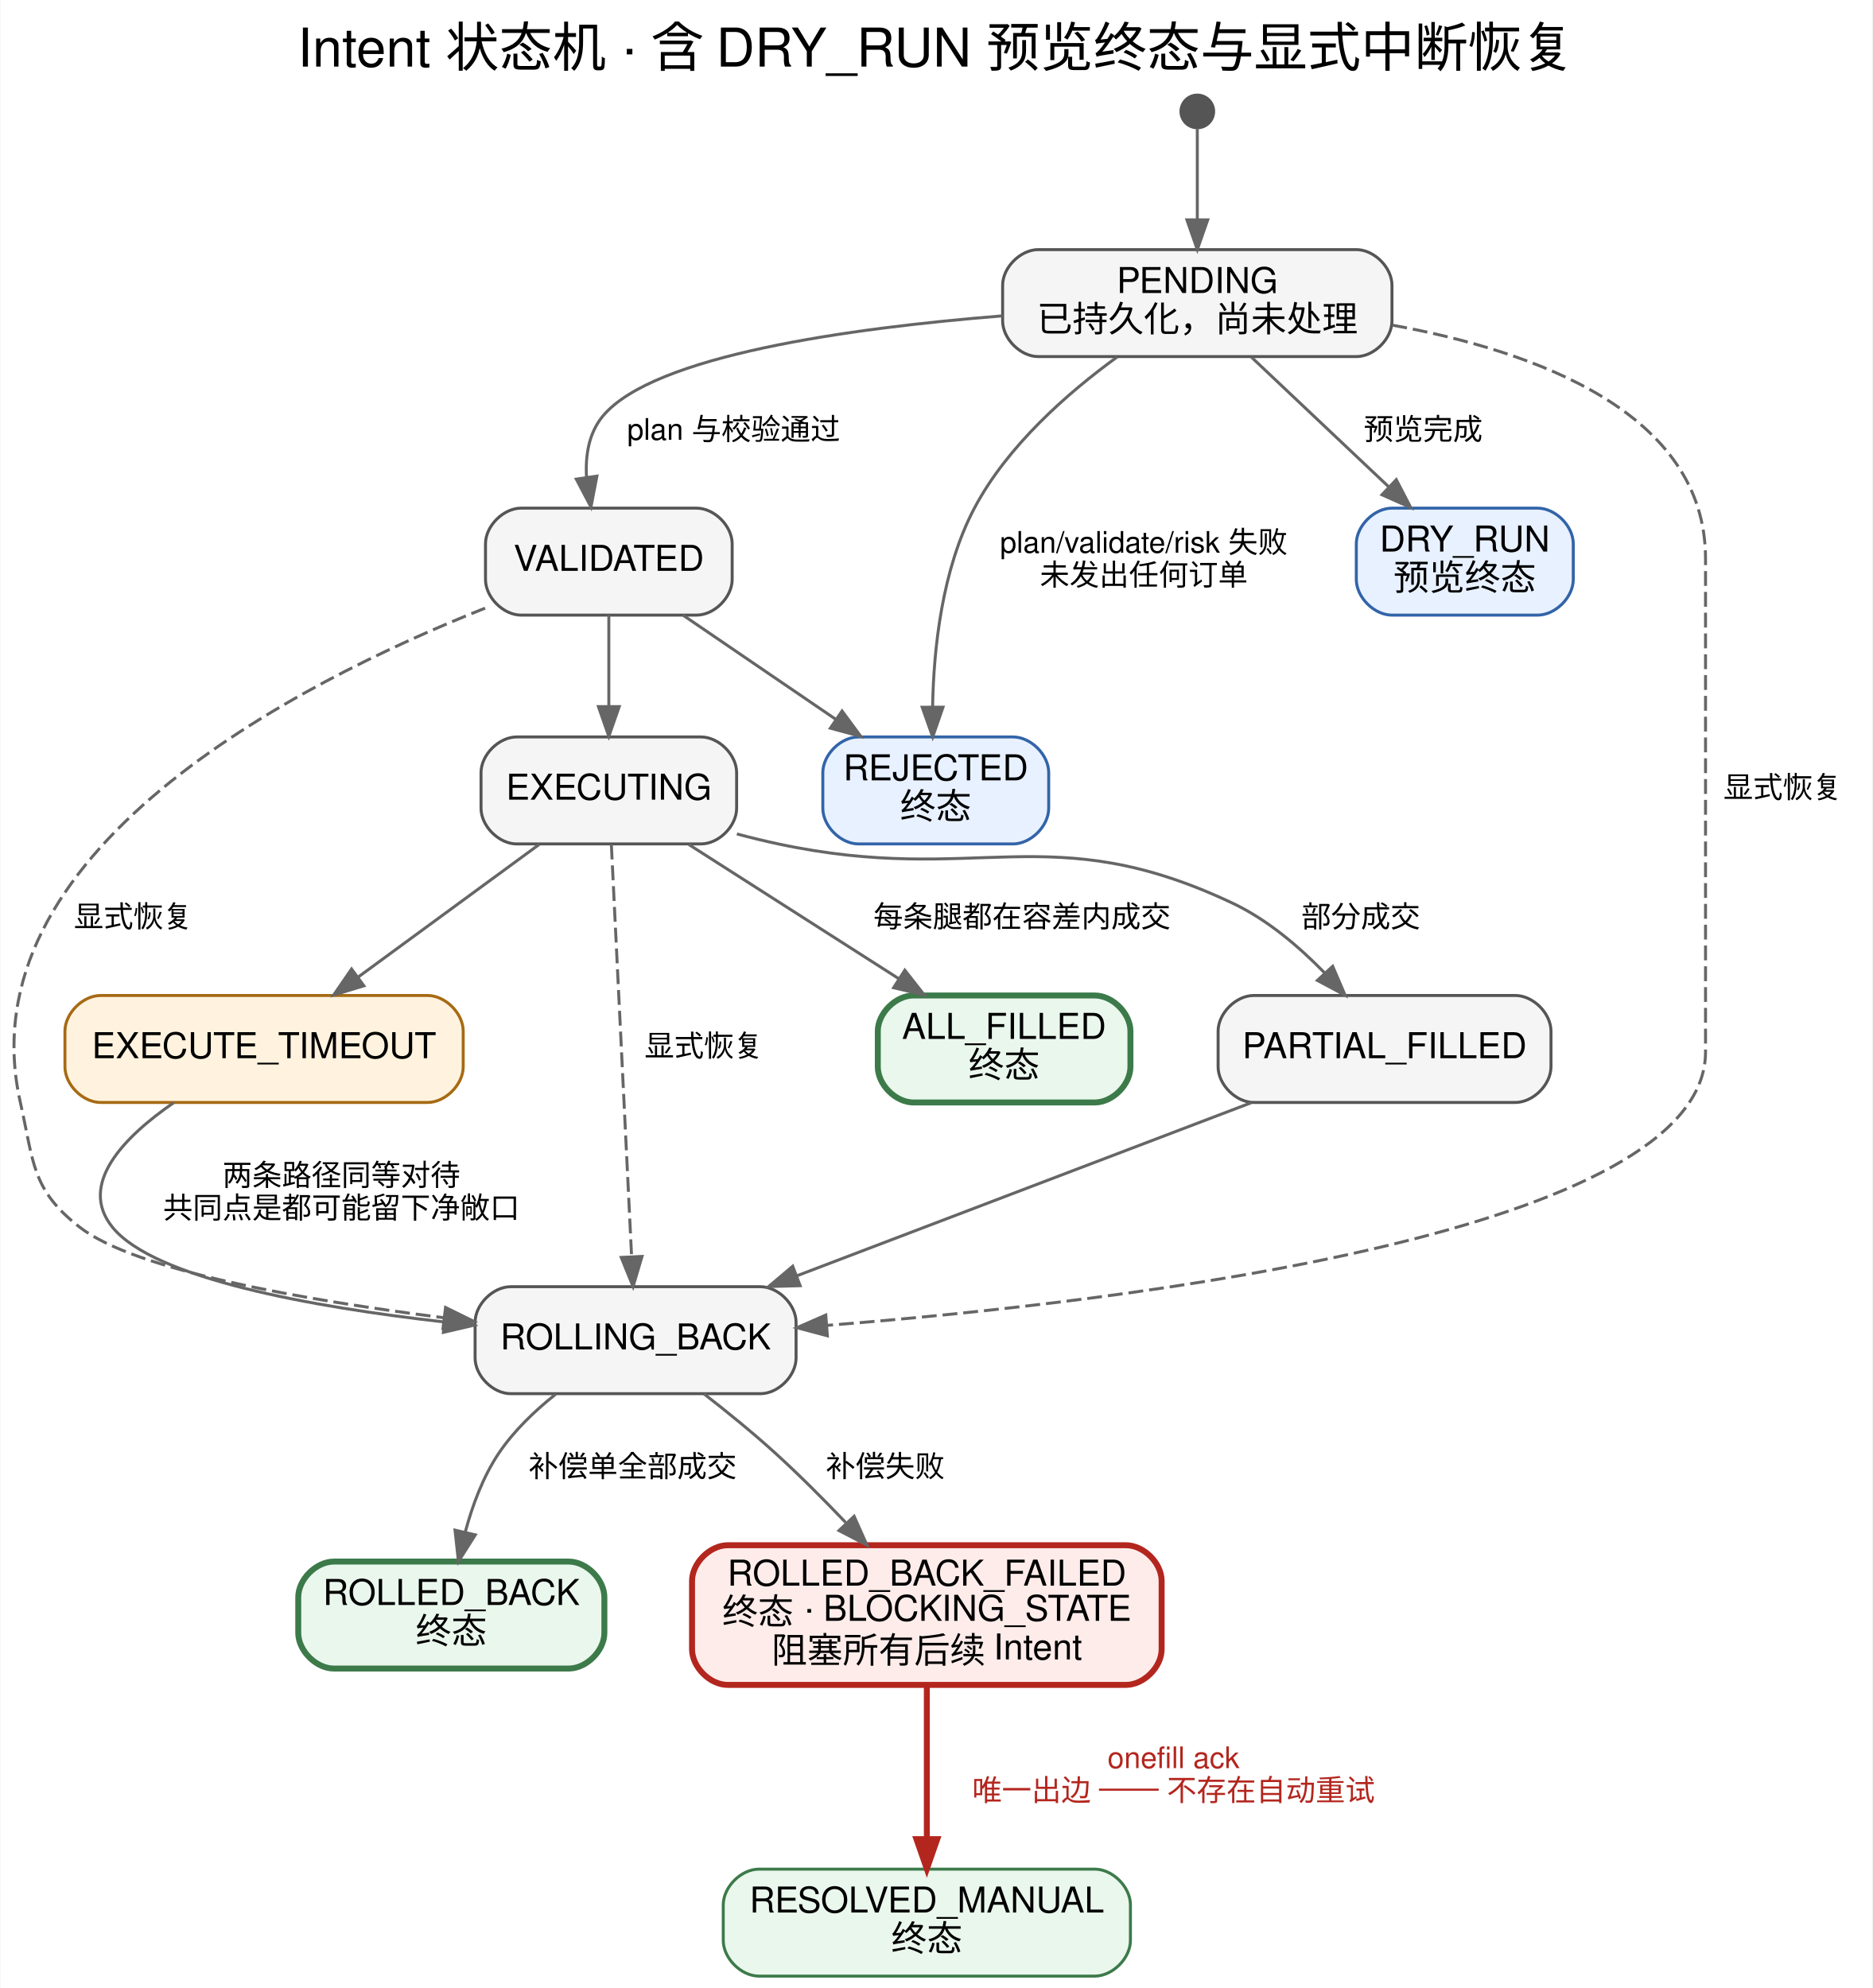
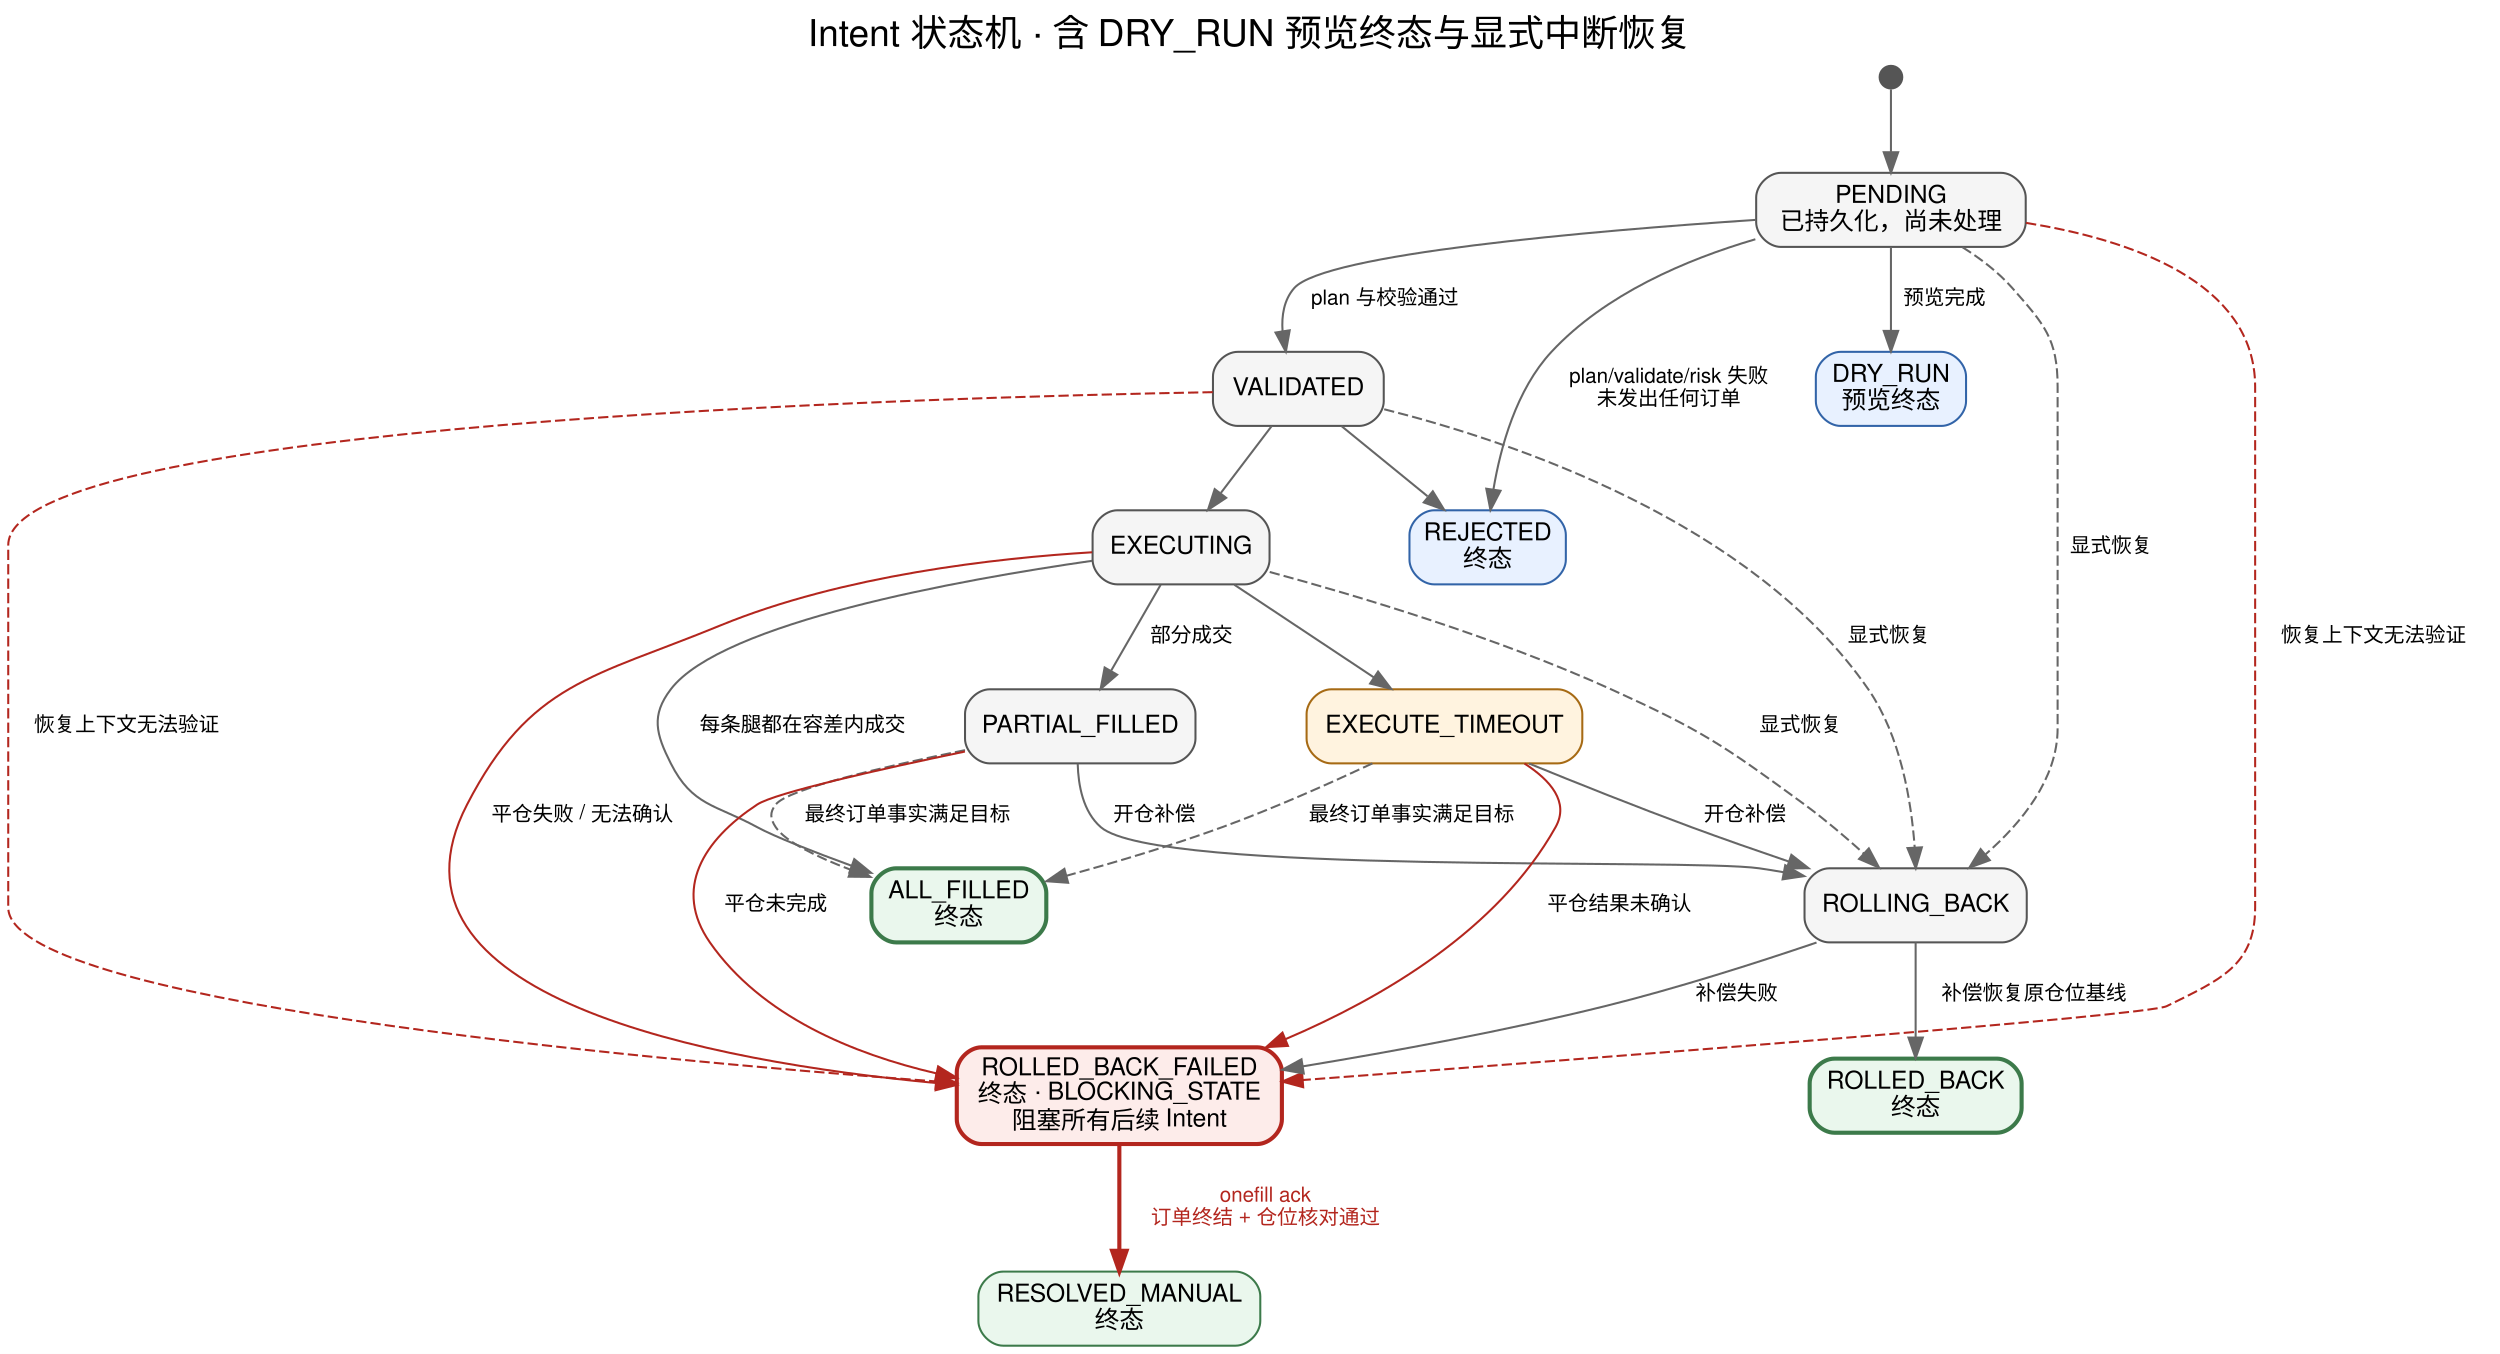
- <svg xmlns="http://www.w3.org/2000/svg" width="630pt" height="669pt" viewBox="0.00 0.00 629.70 669.00">
-   <g id="graph0" class="graph" transform="scale(1 1) rotate(0) translate(4 665)">
-     <polygon fill="white" stroke="transparent" points="-4,4 -4,-665 625.7,-665 625.7,4 -4,4" />
-     <text text-anchor="middle" x="310.85" y="-642.6" font-family="Helvetica,sans-Serif" font-size="18.00">Intent 状态机 · 含 DRY_RUN 预览终态与显式中断恢复</text>
+ <svg xmlns="http://www.w3.org/2000/svg" width="1215pt" height="658pt" viewBox="0.00 0.00 1215.00 658.00">
+   <g id="graph0" class="graph" transform="scale(1 1) rotate(0) translate(4 654)">
+     <polygon fill="white" stroke="transparent" points="-4,4 -4,-654 1211,-654 1211,4 -4,4" />
+     <text text-anchor="middle" x="603.5" y="-631.6" font-family="Helvetica,sans-Serif" font-size="18.00">Intent 状态机 · 含 DRY_RUN 预览终态与显式中断恢复</text>
    <g id="node1" class="node">
-       <ellipse fill="#555555" stroke="#555555" cx="398.7" cy="-627.5" rx="5.5" ry="5.5" />
+       <ellipse fill="#555555" stroke="#555555" cx="915" cy="-616.5" rx="5.5" ry="5.5" />
    </g>
    <g id="node2" class="node">
-       <path fill="#f5f5f5" stroke="#555555" d="M452.2,-581C452.2,-581 345.2,-581 345.2,-581 339.2,-581 333.2,-575 333.2,-569 333.2,-569 333.2,-557 333.2,-557 333.2,-551 339.2,-545 345.2,-545 345.2,-545 452.2,-545 452.2,-545 458.2,-545 464.2,-551 464.2,-557 464.2,-557 464.2,-569 464.2,-569 464.2,-575 458.2,-581 452.2,-581" />
-       <text text-anchor="middle" x="398.7" y="-566.4" font-family="Helvetica,sans-Serif" font-size="12.00">PENDING</text>
-       <text text-anchor="middle" x="398.7" y="-553.4" font-family="Helvetica,sans-Serif" font-size="12.00">已持久化，尚未处理</text>
+       <path fill="#f5f5f5" stroke="#555555" d="M968.5,-570C968.5,-570 861.5,-570 861.5,-570 855.5,-570 849.5,-564 849.5,-558 849.5,-558 849.5,-546 849.5,-546 849.5,-540 855.5,-534 861.5,-534 861.5,-534 968.5,-534 968.5,-534 974.5,-534 980.5,-540 980.5,-546 980.5,-546 980.5,-558 980.5,-558 980.5,-564 974.5,-570 968.5,-570" />
+       <text text-anchor="middle" x="915" y="-555.4" font-family="Helvetica,sans-Serif" font-size="12.00">PENDING</text>
+       <text text-anchor="middle" x="915" y="-542.4" font-family="Helvetica,sans-Serif" font-size="12.00">已持久化，尚未处理</text>
    </g>
    <g id="edge1" class="edge">
-       <path fill="none" stroke="#666666" d="M398.7,-621.6C398.7,-614.99 398.7,-602.72 398.7,-591.19" />
-       <polygon fill="#666666" stroke="#666666" points="402.2,-591.01 398.7,-581.01 395.2,-591.01 402.2,-591.01" />
+       <path fill="none" stroke="#666666" d="M915,-610.6C915,-603.99 915,-591.72 915,-580.19" />
+       <polygon fill="#666666" stroke="#666666" points="918.5,-580.01 915,-570.01 911.5,-580.01 918.5,-580.01" />
    </g>
    <g id="node3" class="node">
-       <path fill="#f5f5f5" stroke="#555555" d="M230.2,-494C230.2,-494 171.2,-494 171.2,-494 165.2,-494 159.2,-488 159.2,-482 159.2,-482 159.2,-470 159.2,-470 159.2,-464 165.2,-458 171.2,-458 171.2,-458 230.2,-458 230.2,-458 236.2,-458 242.2,-464 242.2,-470 242.2,-470 242.2,-482 242.2,-482 242.2,-488 236.2,-494 230.2,-494" />
-       <text text-anchor="middle" x="200.7" y="-472.9" font-family="Helvetica,sans-Serif" font-size="12.00">VALIDATED</text>
+       <path fill="#f5f5f5" stroke="#555555" d="M656.5,-483C656.5,-483 597.5,-483 597.5,-483 591.5,-483 585.5,-477 585.5,-471 585.5,-471 585.5,-459 585.5,-459 585.5,-453 591.5,-447 597.5,-447 597.5,-447 656.5,-447 656.5,-447 662.5,-447 668.5,-453 668.5,-459 668.5,-459 668.5,-471 668.5,-471 668.5,-477 662.5,-483 656.5,-483" />
+       <text text-anchor="middle" x="627" y="-461.9" font-family="Helvetica,sans-Serif" font-size="12.00">VALIDATED</text>
    </g>
    <g id="edge2" class="edge">
-       <path fill="none" stroke="#666666" d="M333.2,-558.71C281.61,-554.59 215.67,-545.39 198.7,-525 193.99,-519.33 192.77,-511.86 193.19,-504.5" />
-       <polygon fill="#666666" stroke="#666666" points="196.69,-504.78 194.69,-494.38 189.76,-503.76 196.69,-504.78" />
-       <text text-anchor="middle" x="242.7" y="-517" font-family="Helvetica,sans-Serif" font-size="10.00">plan 与校验通过</text>
+       <path fill="none" stroke="#666666" d="M849.29,-547.14C768.32,-541.71 639.59,-530.57 625,-514 620,-508.32 618.79,-500.63 619.32,-493.08" />
+       <polygon fill="#666666" stroke="#666666" points="622.8,-493.49 620.93,-483.06 615.89,-492.38 622.8,-493.49" />
+       <text text-anchor="middle" x="669" y="-506" font-family="Helvetica,sans-Serif" font-size="10.00">plan 与校验通过</text>
    </g>
    <g id="node5" class="node">
-       <path fill="#e8f1ff" stroke="#3264a8" d="M336.7,-417C336.7,-417 284.7,-417 284.7,-417 278.7,-417 272.7,-411 272.7,-405 272.7,-405 272.7,-393 272.7,-393 272.7,-387 278.7,-381 284.7,-381 284.7,-381 336.7,-381 336.7,-381 342.7,-381 348.7,-387 348.7,-393 348.7,-393 348.7,-405 348.7,-405 348.7,-411 342.7,-417 336.7,-417" />
-       <text text-anchor="middle" x="310.7" y="-402.4" font-family="Helvetica,sans-Serif" font-size="12.00">REJECTED</text>
-       <text text-anchor="middle" x="310.7" y="-389.4" font-family="Helvetica,sans-Serif" font-size="12.00">终态</text>
+       <path fill="#e8f1ff" stroke="#3264a8" d="M745,-406C745,-406 693,-406 693,-406 687,-406 681,-400 681,-394 681,-394 681,-382 681,-382 681,-376 687,-370 693,-370 693,-370 745,-370 745,-370 751,-370 757,-376 757,-382 757,-382 757,-394 757,-394 757,-400 751,-406 745,-406" />
+       <text text-anchor="middle" x="719" y="-391.4" font-family="Helvetica,sans-Serif" font-size="12.00">REJECTED</text>
+       <text text-anchor="middle" x="719" y="-378.4" font-family="Helvetica,sans-Serif" font-size="12.00">终态</text>
+     </g>
+     <g id="edge9" class="edge">
+       <path fill="none" stroke="#666666" d="M849.1,-537.72C815.38,-527.83 776.06,-511.02 750,-483 732.96,-464.68 725.27,-436.79 721.81,-416.14" />
+       <polygon fill="#666666" stroke="#666666" points="725.26,-415.49 720.36,-406.09 718.33,-416.49 725.26,-415.49" />
+       <text text-anchor="middle" x="807" y="-468" font-family="Helvetica,sans-Serif" font-size="10.00">plan/validate/risk 失败</text>
+       <text text-anchor="middle" x="807" y="-457" font-family="Helvetica,sans-Serif" font-size="10.00">未发出任何订单</text>
+     </g>
+     <g id="node6" class="node">
+       <path fill="#e8f1ff" stroke="#3264a8" d="M939.5,-483C939.5,-483 890.5,-483 890.5,-483 884.5,-483 878.5,-477 878.5,-471 878.5,-471 878.5,-459 878.5,-459 878.5,-453 884.5,-447 890.5,-447 890.5,-447 939.5,-447 939.5,-447 945.5,-447 951.5,-453 951.5,-459 951.5,-459 951.5,-471 951.5,-471 951.5,-477 945.5,-483 939.5,-483" />
+       <text text-anchor="middle" x="915" y="-468.4" font-family="Helvetica,sans-Serif" font-size="12.00">DRY_RUN</text>
+       <text text-anchor="middle" x="915" y="-455.4" font-family="Helvetica,sans-Serif" font-size="12.00">预览终态</text>
+     </g>
+     <g id="edge3" class="edge">
+       <path fill="none" stroke="#666666" d="M915,-533.8C915,-522.16 915,-506.55 915,-493.24" />
+       <polygon fill="#666666" stroke="#666666" points="918.5,-493.18 915,-483.18 911.5,-493.18 918.5,-493.18" />
+       <text text-anchor="middle" x="941" y="-506" font-family="Helvetica,sans-Serif" font-size="10.00">预览完成</text>
+     </g>
+     <g id="node10" class="node">
+       <path fill="#f5f5f5" stroke="#555555" d="M969,-232C969,-232 885,-232 885,-232 879,-232 873,-226 873,-220 873,-220 873,-208 873,-208 873,-202 879,-196 885,-196 885,-196 969,-196 969,-196 975,-196 981,-202 981,-208 981,-208 981,-220 981,-220 981,-226 975,-232 969,-232" />
+       <text text-anchor="middle" x="927" y="-210.9" font-family="Helvetica,sans-Serif" font-size="12.00">ROLLING_BACK</text>
+     </g>
+     <g id="edge4" class="edge">
+       <path fill="none" stroke="#666666" stroke-dasharray="5,2" d="M949.73,-533.87C958.44,-528.4 967.22,-521.72 974,-514 989.48,-496.36 996,-489.47 996,-466 996,-466 996,-466 996,-300 996,-275.44 978.42,-254.02 961.01,-238.82" />
+       <polygon fill="#666666" stroke="#666666" points="963.03,-235.95 953.09,-232.29 958.58,-241.35 963.03,-235.95" />
+       <text text-anchor="middle" x="1022" y="-385.5" font-family="Helvetica,sans-Serif" font-size="10.00">显式恢复</text>
+     </g>
+     <g id="node12" class="node">
+       <path fill="#fdecea" stroke="#b3261e" stroke-width="2" d="M607,-145C607,-145 473,-145 473,-145 467,-145 461,-139 461,-133 461,-133 461,-110 461,-110 461,-104 467,-98 473,-98 473,-98 607,-98 607,-98 613,-98 619,-104 619,-110 619,-110 619,-133 619,-133 619,-139 613,-145 607,-145" />
+       <text text-anchor="middle" x="540" y="-131.4" font-family="Helvetica,sans-Serif" font-size="12.00">ROLLED_BACK_FAILED</text>
+       <text text-anchor="middle" x="540" y="-118.4" font-family="Helvetica,sans-Serif" font-size="12.00">终态 · BLOCKING_STATE</text>
+       <text text-anchor="middle" x="540" y="-105.4" font-family="Helvetica,sans-Serif" font-size="12.00">阻塞所有后续 Intent</text>
+     </g>
+     <g id="edge6" class="edge">
+       <path fill="none" stroke="#b3261e" stroke-dasharray="5,2" d="M980.66,-545.69C1031.03,-537.6 1092,-517.22 1092,-466 1092,-466 1092,-466 1092,-213 1092,-184.36 1074.64,-177.76 1049,-165 1039.73,-160.38 772.72,-139.86 629.23,-129.11" />
+       <polygon fill="#b3261e" stroke="#b3261e" points="629.35,-125.61 619.12,-128.35 628.83,-132.59 629.35,-125.61" />
+       <text text-anchor="middle" x="1149.5" y="-342" font-family="Helvetica,sans-Serif" font-size="10.00">恢复上下文无法验证</text>
+     </g>
+     <g id="node4" class="node">
+       <path fill="#f5f5f5" stroke="#555555" d="M601,-406C601,-406 539,-406 539,-406 533,-406 527,-400 527,-394 527,-394 527,-382 527,-382 527,-376 533,-370 539,-370 539,-370 601,-370 601,-370 607,-370 613,-376 613,-382 613,-382 613,-394 613,-394 613,-400 607,-406 601,-406" />
+       <text text-anchor="middle" x="570" y="-384.9" font-family="Helvetica,sans-Serif" font-size="12.00">EXECUTING</text>
+     </g>
+     <g id="edge10" class="edge">
+       <path fill="none" stroke="#666666" d="M614.07,-446.98C606.76,-437.36 597.48,-425.16 589.32,-414.42" />
+       <polygon fill="#666666" stroke="#666666" points="591.92,-412.05 583.08,-406.21 586.34,-416.29 591.92,-412.05" />
+     </g>
+     <g id="edge11" class="edge">
+       <path fill="none" stroke="#666666" d="M647.88,-446.98C660.26,-436.89 676.14,-423.94 689.76,-412.84" />
+       <polygon fill="#666666" stroke="#666666" points="692.35,-415.24 697.89,-406.21 687.93,-409.82 692.35,-415.24" />
+     </g>
+     <g id="edge5" class="edge">
+       <path fill="none" stroke="#666666" stroke-dasharray="5,2" d="M668.72,-455.1C731.21,-439.38 847.77,-400.39 904,-319 919.72,-296.25 924.92,-264.59 926.53,-242.2" />
+       <polygon fill="#666666" stroke="#666666" points="930.03,-242.2 927.06,-232.03 923.04,-241.83 930.03,-242.2" />
+       <text text-anchor="middle" x="914" y="-342" font-family="Helvetica,sans-Serif" font-size="10.00">显式恢复</text>
    </g>
    <g id="edge7" class="edge">
-       <path fill="none" stroke="#666666" d="M371.7,-544.85C355.03,-532.74 334.78,-514.98 323.7,-494 312.8,-473.35 309.98,-446.75 309.64,-427.12" />
-       <polygon fill="#666666" stroke="#666666" points="313.14,-427.02 309.67,-417.01 306.14,-427 313.14,-427.02" />
-       <text text-anchor="middle" x="380.7" y="-479" font-family="Helvetica,sans-Serif" font-size="10.00">plan/validate/risk 失败</text>
-       <text text-anchor="middle" x="380.7" y="-468" font-family="Helvetica,sans-Serif" font-size="10.00">未发出任何订单</text>
+       <path fill="none" stroke="#b3261e" stroke-dasharray="5,2" d="M585.38,-463.41C445.34,-460.86 0,-448.13 0,-389 0,-389 0,-389 0,-213 0,-167.87 297.1,-139.9 450.56,-128.46" />
+       <polygon fill="#b3261e" stroke="#b3261e" points="451.19,-131.92 460.9,-127.7 450.67,-124.94 451.19,-131.92" />
+       <text text-anchor="middle" x="57.5" y="-298.5" font-family="Helvetica,sans-Serif" font-size="10.00">恢复上下文无法验证</text>
    </g>
-     <g id="node6" class="node">
-       <path fill="#e8f1ff" stroke="#3264a8" d="M513.2,-494C513.2,-494 464.2,-494 464.2,-494 458.2,-494 452.2,-488 452.2,-482 452.2,-482 452.2,-470 452.2,-470 452.2,-464 458.2,-458 464.2,-458 464.2,-458 513.2,-458 513.2,-458 519.2,-458 525.2,-464 525.2,-470 525.2,-470 525.2,-482 525.2,-482 525.2,-488 519.2,-494 513.2,-494" />
-       <text text-anchor="middle" x="488.7" y="-479.4" font-family="Helvetica,sans-Serif" font-size="12.00">DRY_RUN</text>
-       <text text-anchor="middle" x="488.7" y="-466.4" font-family="Helvetica,sans-Serif" font-size="12.00">预览终态</text>
+     <g id="node7" class="node">
+       <path fill="#eaf7ed" stroke="#3c7a4a" stroke-width="2" d="M492.5,-232C492.5,-232 431.5,-232 431.5,-232 425.5,-232 419.5,-226 419.5,-220 419.5,-220 419.5,-208 419.5,-208 419.5,-202 425.5,-196 431.5,-196 431.5,-196 492.5,-196 492.5,-196 498.5,-196 504.5,-202 504.5,-208 504.5,-208 504.5,-220 504.5,-220 504.5,-226 498.5,-232 492.5,-232" />
+       <text text-anchor="middle" x="462" y="-217.4" font-family="Helvetica,sans-Serif" font-size="12.00">ALL_FILLED</text>
+       <text text-anchor="middle" x="462" y="-204.4" font-family="Helvetica,sans-Serif" font-size="12.00">终态</text>
    </g>
-     <g id="edge3" class="edge">
-       <path fill="none" stroke="#666666" d="M416.92,-544.8C430.21,-532.24 448.42,-515.05 463.16,-501.12" />
-       <polygon fill="#666666" stroke="#666666" points="465.65,-503.59 470.52,-494.18 460.84,-498.5 465.65,-503.59" />
-       <text text-anchor="middle" x="474.7" y="-517" font-family="Helvetica,sans-Serif" font-size="10.00">预览完成</text>
+     <g id="edge12" class="edge">
+       <path fill="none" stroke="#666666" d="M526.78,-381.45C462.54,-372.22 346.74,-351.44 322,-319 312.3,-306.28 314.79,-297.28 322,-283 332.46,-262.29 343.62,-263.09 364,-252 372.57,-247.33 391.19,-240.07 409.92,-233.22" />
+       <polygon fill="#666666" stroke="#666666" points="411.17,-236.49 419.38,-229.79 408.78,-229.91 411.17,-236.49" />
+       <text text-anchor="middle" x="386" y="-298.5" font-family="Helvetica,sans-Serif" font-size="10.00">每条腿都在容差内成交</text>
    </g>
-     <g id="node10" class="node">
-       <path fill="#f5f5f5" stroke="#555555" d="M251.7,-232C251.7,-232 167.7,-232 167.7,-232 161.7,-232 155.7,-226 155.7,-220 155.7,-220 155.7,-208 155.7,-208 155.7,-202 161.7,-196 167.7,-196 167.7,-196 251.7,-196 251.7,-196 257.7,-196 263.7,-202 263.7,-208 263.7,-208 263.7,-220 263.7,-220 263.7,-226 257.7,-232 251.7,-232" />
-       <text text-anchor="middle" x="209.7" y="-210.9" font-family="Helvetica,sans-Serif" font-size="12.00">ROLLING_BACK</text>
+     <g id="node8" class="node">
+       <path fill="#f5f5f5" stroke="#555555" d="M565,-319C565,-319 477,-319 477,-319 471,-319 465,-313 465,-307 465,-307 465,-295 465,-295 465,-289 471,-283 477,-283 477,-283 565,-283 565,-283 571,-283 577,-289 577,-295 577,-295 577,-307 577,-307 577,-313 571,-319 565,-319" />
+       <text text-anchor="middle" x="521" y="-297.9" font-family="Helvetica,sans-Serif" font-size="12.00">PARTIAL_FILLED</text>
    </g>
-     <g id="edge4" class="edge">
-       <path fill="none" stroke="#666666" stroke-dasharray="5,2" d="M464.33,-555.58C512.55,-546.81 569.7,-526.07 569.7,-477 569.7,-477 569.7,-477 569.7,-311 569.7,-250.51 377.57,-227.17 274.03,-218.98" />
-       <polygon fill="#666666" stroke="#666666" points="274.23,-215.48 263.99,-218.21 273.69,-222.46 274.23,-215.48" />
-       <text text-anchor="middle" x="595.7" y="-396.5" font-family="Helvetica,sans-Serif" font-size="10.00">显式恢复</text>
+     <g id="edge13" class="edge">
+       <path fill="none" stroke="#666666" d="M560.08,-369.8C553.18,-357.82 543.84,-341.62 536.02,-328.06" />
+       <polygon fill="#666666" stroke="#666666" points="538.93,-326.09 530.9,-319.18 532.86,-329.59 538.93,-326.09" />
+       <text text-anchor="middle" x="575" y="-342" font-family="Helvetica,sans-Serif" font-size="10.00">部分成交</text>
    </g>
-     <g id="node4" class="node">
-       <path fill="#f5f5f5" stroke="#555555" d="M231.7,-417C231.7,-417 169.7,-417 169.7,-417 163.7,-417 157.7,-411 157.7,-405 157.7,-405 157.7,-393 157.7,-393 157.7,-387 163.7,-381 169.7,-381 169.7,-381 231.7,-381 231.7,-381 237.7,-381 243.7,-387 243.7,-393 243.7,-393 243.7,-405 243.7,-405 243.7,-411 237.7,-417 231.7,-417" />
-       <text text-anchor="middle" x="200.7" y="-395.9" font-family="Helvetica,sans-Serif" font-size="12.00">EXECUTING</text>
+     <g id="node9" class="node">
+       <path fill="#fff3df" stroke="#a66a14" d="M753,-319C753,-319 643,-319 643,-319 637,-319 631,-313 631,-307 631,-307 631,-295 631,-295 631,-289 637,-283 643,-283 643,-283 753,-283 753,-283 759,-283 765,-289 765,-295 765,-295 765,-307 765,-307 765,-313 759,-319 753,-319" />
+       <text text-anchor="middle" x="698" y="-297.9" font-family="Helvetica,sans-Serif" font-size="12.00">EXECUTE_TIMEOUT</text>
+     </g>
+     <g id="edge14" class="edge">
+       <path fill="none" stroke="#666666" d="M595.9,-369.8C615.42,-356.84 642.37,-338.94 663.68,-324.79" />
+       <polygon fill="#666666" stroke="#666666" points="665.74,-327.62 672.14,-319.18 661.87,-321.79 665.74,-327.62" />
    </g>
    <g id="edge8" class="edge">
-       <path fill="none" stroke="#666666" d="M200.7,-457.98C200.7,-448.94 200.7,-437.6 200.7,-427.35" />
-       <polygon fill="#666666" stroke="#666666" points="204.2,-427.21 200.7,-417.21 197.2,-427.21 204.2,-427.21" />
+       <path fill="none" stroke="#666666" stroke-dasharray="5,2" d="M613.08,-376.02C656.09,-364.35 723.58,-344.15 779,-319 823.28,-298.91 833.76,-291.73 873,-263 882.86,-255.78 893.04,-247.1 901.87,-239.12" />
+       <polygon fill="#666666" stroke="#666666" points="904.25,-241.69 909.23,-232.34 899.5,-236.54 904.25,-241.69" />
+       <text text-anchor="middle" x="871" y="-298.5" font-family="Helvetica,sans-Serif" font-size="10.00">显式恢复</text>
    </g>
-     <g id="edge9" class="edge">
-       <path fill="none" stroke="#666666" d="M225.66,-457.98C240.89,-447.6 260.54,-434.2 277.11,-422.9" />
-       <polygon fill="#666666" stroke="#666666" points="279.17,-425.74 285.46,-417.21 275.23,-419.95 279.17,-425.74" />
+     <g id="edge15" class="edge">
+       <path fill="none" stroke="#b3261e" d="M526.75,-385.59C480.45,-382.78 405.61,-374.48 346,-350 284.06,-324.56 253.78,-322.47 223,-263 174.5,-169.29 341.02,-138.04 450.86,-127.65" />
+       <polygon fill="#b3261e" stroke="#b3261e" points="451.32,-131.12 460.97,-126.73 450.69,-124.15 451.32,-131.12" />
+       <text text-anchor="middle" x="279" y="-255" font-family="Helvetica,sans-Serif" font-size="10.00">平仓失败 / 无法确认</text>
    </g>
-     <g id="edge5" class="edge">
-       <path fill="none" stroke="#666666" stroke-dasharray="5,2" d="M159.08,-460.35C95.57,-435.14 -16.29,-378.04 2.7,-294 7.26,-273.83 6.38,-264.69 22.7,-252 41.63,-237.29 99.02,-227.38 145.28,-221.55" />
-       <polygon fill="#666666" stroke="#666666" points="145.76,-225.01 155.26,-220.33 144.91,-218.06 145.76,-225.01" />
-       <text text-anchor="middle" x="40.7" y="-353" font-family="Helvetica,sans-Serif" font-size="10.00">显式恢复</text>
+     <g id="edge18" class="edge">
+       <path fill="none" stroke="#666666" stroke-dasharray="5,2" d="M464.99,-289.43C425.6,-281.43 378.91,-270.57 373,-263 369.99,-259.15 370.29,-256.07 373,-252 377.74,-244.9 392.82,-237.59 409.26,-231.36" />
+       <polygon fill="#666666" stroke="#666666" points="410.82,-234.51 419.03,-227.82 408.44,-227.93 410.82,-234.51" />
+       <text text-anchor="middle" x="437" y="-255" font-family="Helvetica,sans-Serif" font-size="10.00">最终订单事实满足目标</text>
    </g>
-     <g id="node7" class="node">
-       <path fill="#eaf7ed" stroke="#3c7a4a" stroke-width="2" d="M364.2,-330C364.2,-330 303.2,-330 303.2,-330 297.2,-330 291.2,-324 291.2,-318 291.2,-318 291.2,-306 291.2,-306 291.2,-300 297.2,-294 303.2,-294 303.2,-294 364.2,-294 364.2,-294 370.2,-294 376.2,-300 376.2,-306 376.2,-306 376.2,-318 376.2,-318 376.2,-324 370.2,-330 364.2,-330" />
-       <text text-anchor="middle" x="333.7" y="-315.4" font-family="Helvetica,sans-Serif" font-size="12.00">ALL_FILLED</text>
-       <text text-anchor="middle" x="333.7" y="-302.4" font-family="Helvetica,sans-Serif" font-size="12.00">终态</text>
+     <g id="edge20" class="edge">
+       <path fill="none" stroke="#666666" d="M519.77,-282.78C520.04,-272.27 522.38,-259.47 531,-252 557.93,-228.67 815.73,-237.01 851,-232 854.88,-231.45 858.86,-230.8 862.86,-230.09" />
+       <polygon fill="#666666" stroke="#666666" points="863.63,-233.51 872.81,-228.21 862.33,-226.63 863.63,-233.51" />
+       <text text-anchor="middle" x="557" y="-255" font-family="Helvetica,sans-Serif" font-size="10.00">开仓补偿</text>
    </g>
-     <g id="edge10" class="edge">
-       <path fill="none" stroke="#666666" d="M227.62,-380.8C247.99,-367.78 276.15,-349.78 298.34,-335.6" />
-       <polygon fill="#666666" stroke="#666666" points="300.29,-338.51 306.83,-330.18 296.52,-332.61 300.29,-338.51" />
-       <text text-anchor="middle" x="339.7" y="-353" font-family="Helvetica,sans-Serif" font-size="10.00">每条腿都在容差内成交</text>
+     <g id="edge16" class="edge">
+       <path fill="none" stroke="#b3261e" d="M464.95,-288.75C423.43,-280.09 372.63,-268.68 364,-263 337.7,-245.69 323,-221.83 341,-196 365.94,-160.2 410.42,-141.79 451.02,-132.35" />
+       <polygon fill="#b3261e" stroke="#b3261e" points="451.93,-135.73 460.96,-130.19 450.45,-128.89 451.93,-135.73" />
+       <text text-anchor="middle" x="373" y="-211.5" font-family="Helvetica,sans-Serif" font-size="10.00">平仓未完成</text>
    </g>
-     <g id="node8" class="node">
-       <path fill="#f5f5f5" stroke="#555555" d="M505.7,-330C505.7,-330 417.7,-330 417.7,-330 411.7,-330 405.7,-324 405.7,-318 405.7,-318 405.7,-306 405.7,-306 405.7,-300 411.7,-294 417.7,-294 417.7,-294 505.7,-294 505.7,-294 511.7,-294 517.7,-300 517.7,-306 517.7,-306 517.7,-318 517.7,-318 517.7,-324 511.7,-330 505.7,-330" />
-       <text text-anchor="middle" x="461.7" y="-308.9" font-family="Helvetica,sans-Serif" font-size="12.00">PARTIAL_FILLED</text>
+     <g id="edge19" class="edge">
+       <path fill="none" stroke="#666666" stroke-dasharray="5,2" d="M662.99,-282.98C642.1,-273.19 614.87,-261.07 590,-252 565.47,-243.05 537.69,-234.8 514.29,-228.37" />
+       <polygon fill="#666666" stroke="#666666" points="515.12,-224.97 504.55,-225.73 513.29,-231.73 515.12,-224.97" />
+       <text text-anchor="middle" x="682" y="-255" font-family="Helvetica,sans-Serif" font-size="10.00">最终订单事实满足目标</text>
    </g>
-     <g id="edge11" class="edge">
-       <path fill="none" stroke="#666666" d="M243.78,-384.36C248.45,-383.12 253.16,-381.97 257.7,-381 324.78,-366.71 348.73,-390.37 410.7,-361 422.26,-355.52 432.93,-346.44 441.49,-337.65" />
-       <polygon fill="#666666" stroke="#666666" points="444.25,-339.82 448.44,-330.08 439.1,-335.08 444.25,-339.82" />
-       <text text-anchor="middle" x="453.7" y="-353" font-family="Helvetica,sans-Serif" font-size="10.00">部分成交</text>
+     <g id="edge21" class="edge">
+       <path fill="none" stroke="#666666" d="M739.16,-282.9C762.23,-273.48 791.58,-261.76 818,-252 833.29,-246.35 849.9,-240.55 865.44,-235.26" />
+       <polygon fill="#666666" stroke="#666666" points="866.61,-238.56 874.96,-232.04 864.37,-231.93 866.61,-238.56" />
+       <text text-anchor="middle" x="844" y="-255" font-family="Helvetica,sans-Serif" font-size="10.00">开仓补偿</text>
    </g>
-     <g id="node9" class="node">
-       <path fill="#fff3df" stroke="#a66a14" d="M139.7,-330C139.7,-330 29.7,-330 29.7,-330 23.7,-330 17.7,-324 17.7,-318 17.7,-318 17.7,-306 17.7,-306 17.7,-300 23.7,-294 29.7,-294 29.7,-294 139.7,-294 139.7,-294 145.7,-294 151.7,-300 151.7,-306 151.7,-306 151.7,-318 151.7,-318 151.7,-324 145.7,-330 139.7,-330" />
-       <text text-anchor="middle" x="84.7" y="-308.9" font-family="Helvetica,sans-Serif" font-size="12.00">EXECUTE_TIMEOUT</text>
-     </g>
-     <g id="edge12" class="edge">
-       <path fill="none" stroke="#666666" d="M177.23,-380.8C159.7,-367.95 135.55,-350.26 116.32,-336.17" />
-       <polygon fill="#666666" stroke="#666666" points="118.28,-333.26 108.14,-330.18 114.14,-338.91 118.28,-333.26" />
-     </g>
-     <g id="edge6" class="edge">
-       <path fill="none" stroke="#666666" stroke-dasharray="5,2" d="M201.55,-380.78C203.11,-348.96 206.47,-280.69 208.35,-242.43" />
-       <polygon fill="#666666" stroke="#666666" points="211.87,-242.2 208.86,-232.04 204.88,-241.85 211.87,-242.2" />
-       <text text-anchor="middle" x="232.7" y="-309.5" font-family="Helvetica,sans-Serif" font-size="10.00">显式恢复</text>
-     </g>
-     <g id="edge13" class="edge">
-       <path fill="none" stroke="#666666" d="M416.94,-293.95C374.16,-277.65 309.59,-253.05 263.92,-235.65" />
-       <polygon fill="#666666" stroke="#666666" points="265.06,-232.34 254.47,-232.05 262.57,-238.89 265.06,-232.34" />
-     </g>
-     <g id="edge14" class="edge">
-       <path fill="none" stroke="#666666" d="M54.31,-293.94C37.44,-282.29 22.01,-266.4 33.7,-252 47.76,-234.68 100.94,-225.17 145.2,-220.14" />
-       <polygon fill="#666666" stroke="#666666" points="145.79,-223.6 155.36,-219.05 145.04,-216.64 145.79,-223.6" />
-       <text text-anchor="middle" x="110.7" y="-266" font-family="Helvetica,sans-Serif" font-size="10.00">两条路径同等对待</text>
-       <text text-anchor="middle" x="110.7" y="-255" font-family="Helvetica,sans-Serif" font-size="10.00">共同点是都可能留下净敞口</text>
+     <g id="edge17" class="edge">
+       <path fill="none" stroke="#b3261e" d="M736.9,-282.93C749.56,-274.78 758.81,-264.14 752,-252 724.01,-202.1 668.1,-169.14 620.72,-148.97" />
+       <polygon fill="#b3261e" stroke="#b3261e" points="621.95,-145.69 611.37,-145.1 619.28,-152.16 621.95,-145.69" />
+       <text text-anchor="middle" x="783" y="-211.5" font-family="Helvetica,sans-Serif" font-size="10.00">平仓结果未确认</text>
    </g>
    <g id="node11" class="node">
-       <path fill="#eaf7ed" stroke="#3c7a4a" stroke-width="2" d="M187.2,-139.5C187.2,-139.5 108.2,-139.5 108.2,-139.5 102.2,-139.5 96.2,-133.5 96.2,-127.5 96.2,-127.5 96.2,-115.5 96.2,-115.5 96.2,-109.5 102.2,-103.5 108.2,-103.5 108.2,-103.5 187.2,-103.5 187.2,-103.5 193.2,-103.5 199.2,-109.5 199.2,-115.5 199.2,-115.5 199.2,-127.5 199.2,-127.5 199.2,-133.5 193.2,-139.5 187.2,-139.5" />
-       <text text-anchor="middle" x="147.7" y="-124.9" font-family="Helvetica,sans-Serif" font-size="12.00">ROLLED_BACK</text>
-       <text text-anchor="middle" x="147.7" y="-111.9" font-family="Helvetica,sans-Serif" font-size="12.00">终态</text>
+       <path fill="#eaf7ed" stroke="#3c7a4a" stroke-width="2" d="M966.5,-139.5C966.5,-139.5 887.5,-139.5 887.5,-139.5 881.5,-139.5 875.5,-133.5 875.5,-127.5 875.5,-127.5 875.5,-115.5 875.5,-115.5 875.5,-109.5 881.5,-103.5 887.5,-103.5 887.5,-103.5 966.5,-103.5 966.5,-103.5 972.5,-103.5 978.5,-109.5 978.5,-115.5 978.5,-115.5 978.5,-127.5 978.5,-127.5 978.5,-133.5 972.5,-139.5 966.5,-139.5" />
+       <text text-anchor="middle" x="927" y="-124.9" font-family="Helvetica,sans-Serif" font-size="12.00">ROLLED_BACK</text>
+       <text text-anchor="middle" x="927" y="-111.9" font-family="Helvetica,sans-Serif" font-size="12.00">终态</text>
    </g>
-     <g id="edge15" class="edge">
-       <path fill="none" stroke="#666666" d="M182.77,-195.78C175.74,-190.2 168.74,-183.48 163.7,-176 158.41,-168.14 154.83,-158.48 152.42,-149.54" />
-       <polygon fill="#666666" stroke="#666666" points="155.77,-148.48 150.1,-139.53 148.95,-150.07 155.77,-148.48" />
-       <text text-anchor="middle" x="208.7" y="-168" font-family="Helvetica,sans-Serif" font-size="10.00">补偿单全部成交</text>
+     <g id="edge22" class="edge">
+       <path fill="none" stroke="#666666" d="M927,-195.98C927,-183.04 927,-164.98 927,-150" />
+       <polygon fill="#666666" stroke="#666666" points="930.5,-149.75 927,-139.75 923.5,-149.75 930.5,-149.75" />
+       <text text-anchor="middle" x="984.5" y="-168" font-family="Helvetica,sans-Serif" font-size="10.00">补偿恢复原仓位基线</text>
    </g>
-     <g id="node12" class="node">
-       <path fill="#fdecea" stroke="#b3261e" stroke-width="2" d="M374.7,-145C374.7,-145 240.7,-145 240.7,-145 234.7,-145 228.7,-139 228.7,-133 228.7,-133 228.7,-110 228.7,-110 228.7,-104 234.7,-98 240.7,-98 240.7,-98 374.7,-98 374.7,-98 380.7,-98 386.7,-104 386.7,-110 386.7,-110 386.7,-133 386.7,-133 386.7,-139 380.7,-145 374.7,-145" />
-       <text text-anchor="middle" x="307.7" y="-131.4" font-family="Helvetica,sans-Serif" font-size="12.00">ROLLED_BACK_FAILED</text>
-       <text text-anchor="middle" x="307.7" y="-118.4" font-family="Helvetica,sans-Serif" font-size="12.00">终态 · BLOCKING_STATE</text>
-       <text text-anchor="middle" x="307.7" y="-105.4" font-family="Helvetica,sans-Serif" font-size="12.00">阻塞所有后续 Intent</text>
-     </g>
-     <g id="edge16" class="edge">
-       <path fill="none" stroke="#666666" d="M232.71,-195.94C240.52,-189.88 249.17,-182.85 256.7,-176 264.68,-168.75 272.91,-160.49 280.37,-152.68" />
-       <polygon fill="#666666" stroke="#666666" points="283.23,-154.74 287.54,-145.06 278.14,-149.94 283.23,-154.74" />
-       <text text-anchor="middle" x="293.7" y="-168" font-family="Helvetica,sans-Serif" font-size="10.00">补偿失败</text>
+     <g id="edge23" class="edge">
+       <path fill="none" stroke="#666666" d="M878.83,-195.93C849.4,-185.94 810.84,-173.64 776,-165 727.91,-153.08 673.54,-143.06 629.11,-135.75" />
+       <polygon fill="#666666" stroke="#666666" points="629.64,-132.29 619.21,-134.13 628.52,-139.2 629.64,-132.29" />
+       <text text-anchor="middle" x="840" y="-168" font-family="Helvetica,sans-Serif" font-size="10.00">补偿失败</text>
    </g>
    <g id="node13" class="node">
-       <path fill="#eaf7ed" stroke="#3c7a4a" d="M364.2,-36C364.2,-36 251.2,-36 251.2,-36 245.2,-36 239.2,-30 239.2,-24 239.2,-24 239.2,-12 239.2,-12 239.2,-6 245.2,0 251.2,0 251.2,0 364.2,0 364.2,0 370.2,0 376.2,-6 376.2,-12 376.2,-12 376.2,-24 376.2,-24 376.2,-30 370.2,-36 364.2,-36" />
-       <text text-anchor="middle" x="307.7" y="-21.4" font-family="Helvetica,sans-Serif" font-size="12.00">RESOLVED_MANUAL</text>
-       <text text-anchor="middle" x="307.7" y="-8.4" font-family="Helvetica,sans-Serif" font-size="12.00">终态</text>
+       <path fill="#eaf7ed" stroke="#3c7a4a" d="M596.5,-36C596.5,-36 483.5,-36 483.5,-36 477.5,-36 471.5,-30 471.5,-24 471.5,-24 471.5,-12 471.5,-12 471.5,-6 477.5,0 483.5,0 483.5,0 596.5,0 596.5,0 602.5,0 608.5,-6 608.5,-12 608.5,-12 608.5,-24 608.5,-24 608.5,-30 602.5,-36 596.5,-36" />
+       <text text-anchor="middle" x="540" y="-21.4" font-family="Helvetica,sans-Serif" font-size="12.00">RESOLVED_MANUAL</text>
+       <text text-anchor="middle" x="540" y="-8.4" font-family="Helvetica,sans-Serif" font-size="12.00">终态</text>
    </g>
-     <g id="edge17" class="edge">
-       <path fill="none" stroke="#b3261e" stroke-width="2" d="M307.7,-97.97C307.7,-82.79 307.7,-62.66 307.7,-46.53" />
-       <polygon fill="#b3261e" stroke="#b3261e" stroke-width="2" points="311.2,-46.1 307.7,-36.1 304.2,-46.1 311.2,-46.1" />
-       <text text-anchor="middle" x="390.7" y="-70" font-family="Helvetica,sans-Serif" font-size="10.00" fill="#b3261e">onefill ack</text>
-       <text text-anchor="middle" x="390.7" y="-59" font-family="Helvetica,sans-Serif" font-size="10.00" fill="#b3261e">唯一出边 —— 不存在自动重试</text>
+     <g id="edge24" class="edge">
+       <path fill="none" stroke="#b3261e" stroke-width="2" d="M540,-97.97C540,-82.79 540,-62.66 540,-46.53" />
+       <polygon fill="#b3261e" stroke="#b3261e" stroke-width="2" points="543.5,-46.1 540,-36.1 536.5,-46.1 543.5,-46.1" />
+       <text text-anchor="middle" x="611" y="-70" font-family="Helvetica,sans-Serif" font-size="10.00" fill="#b3261e">onefill ack</text>
+       <text text-anchor="middle" x="611" y="-59" font-family="Helvetica,sans-Serif" font-size="10.00" fill="#b3261e">订单终结 + 仓位核对通过</text>
    </g>
  </g>
</svg>
